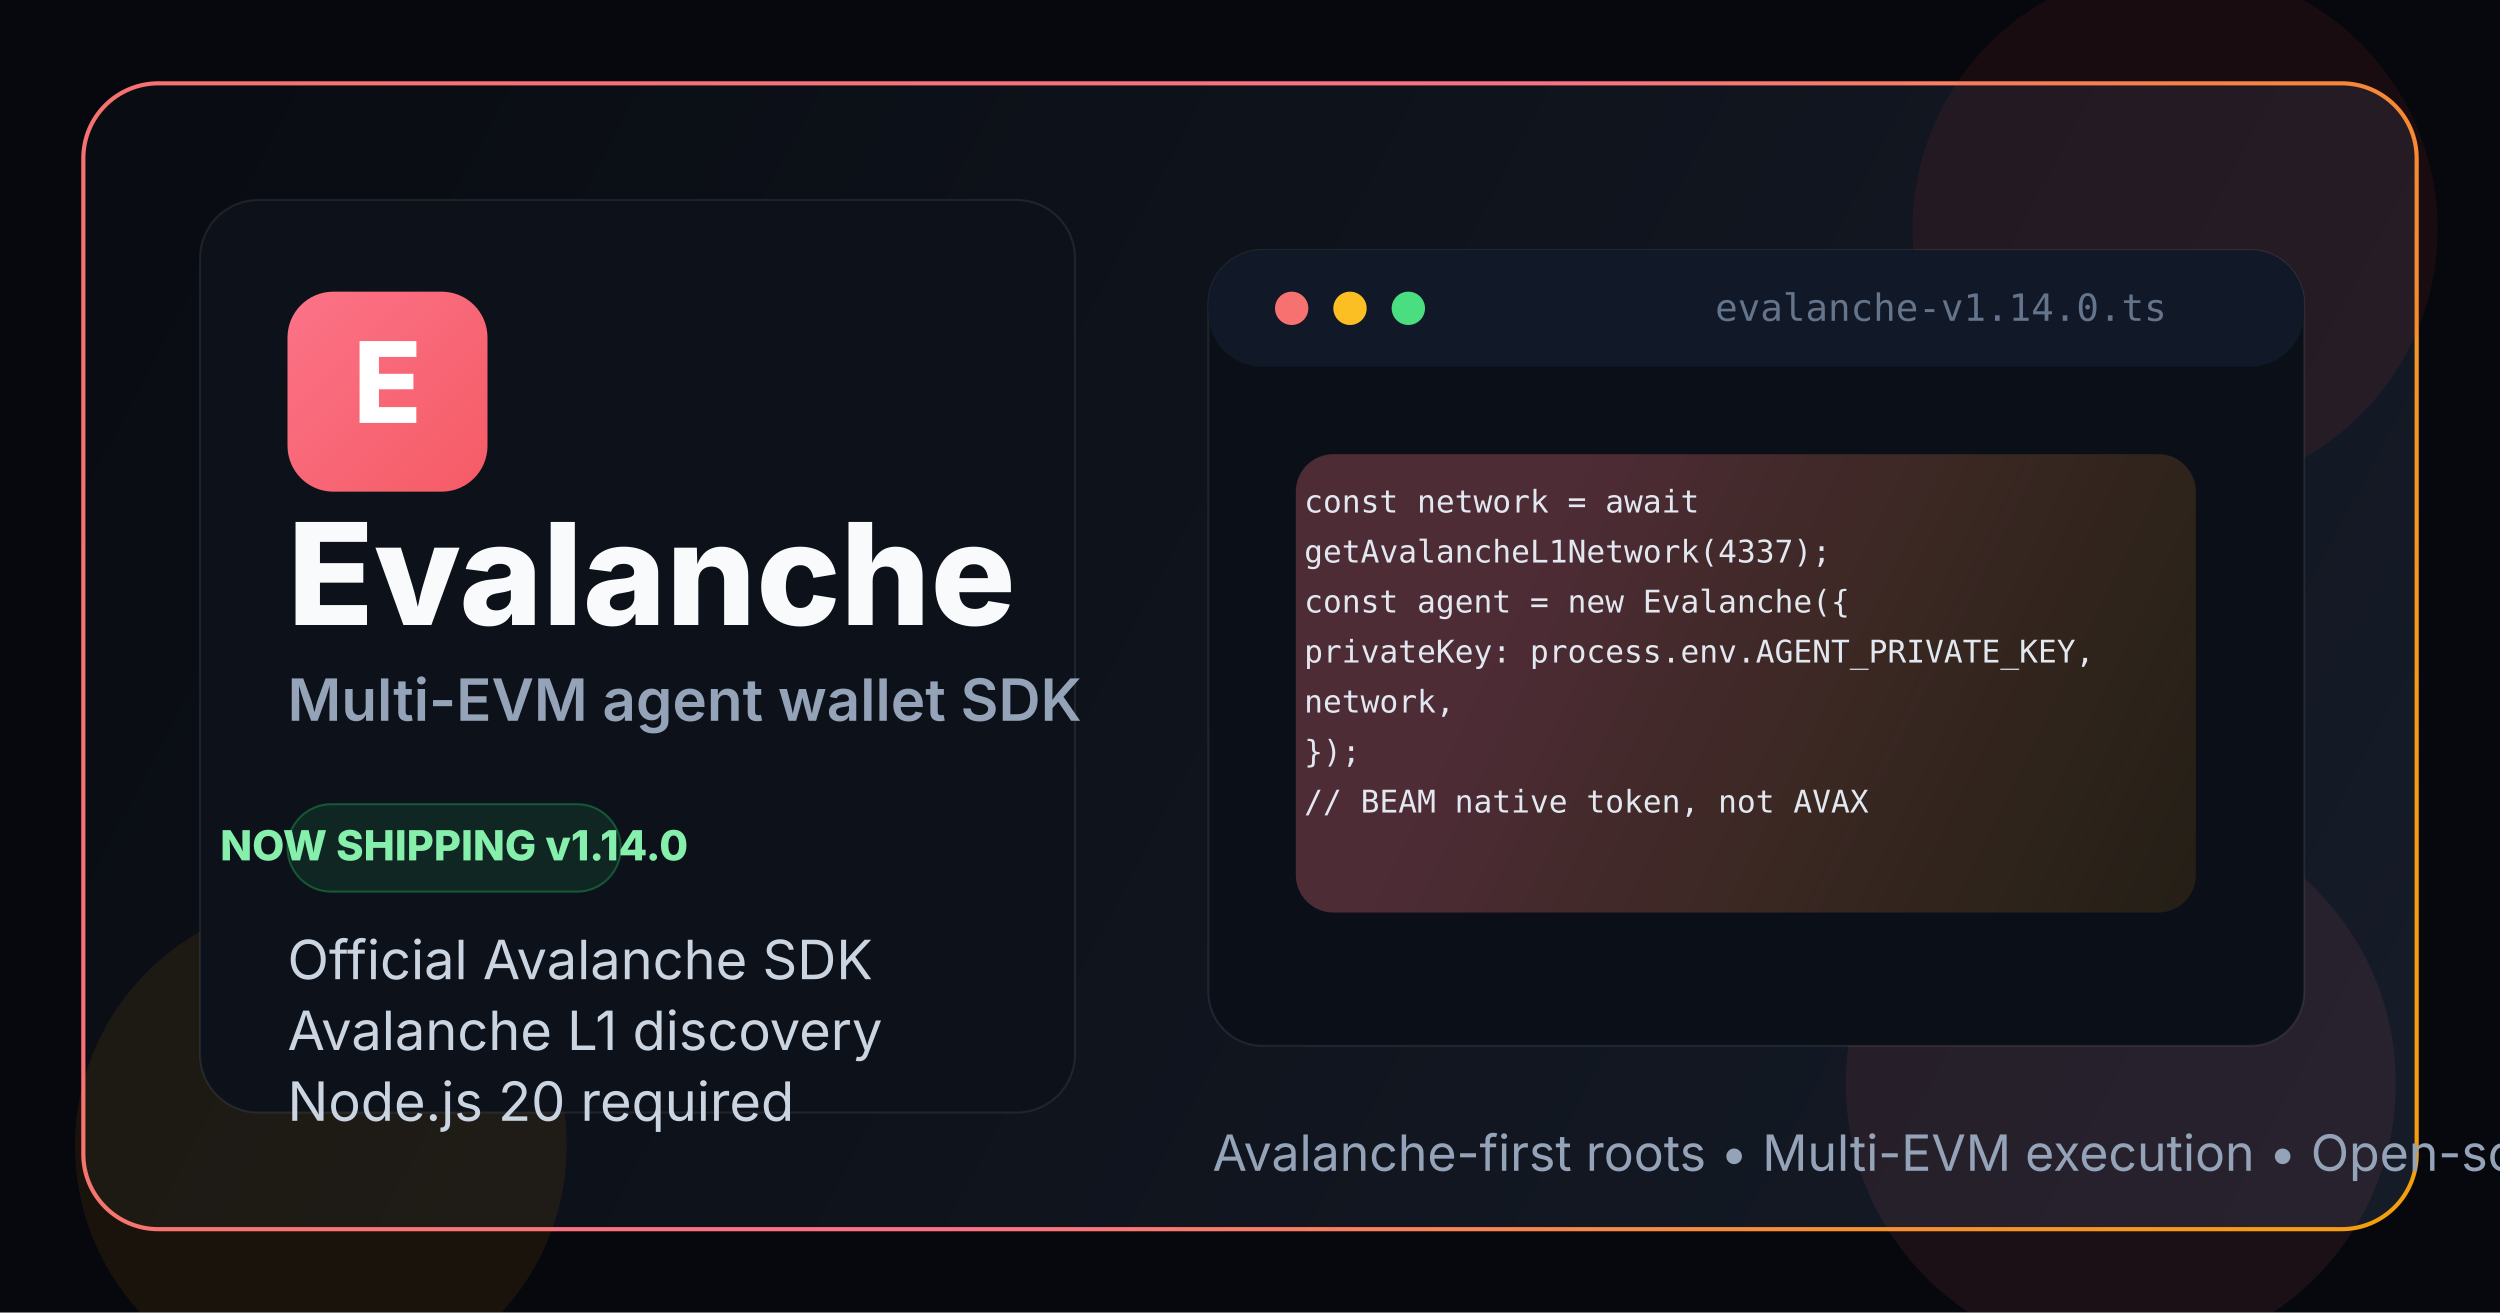
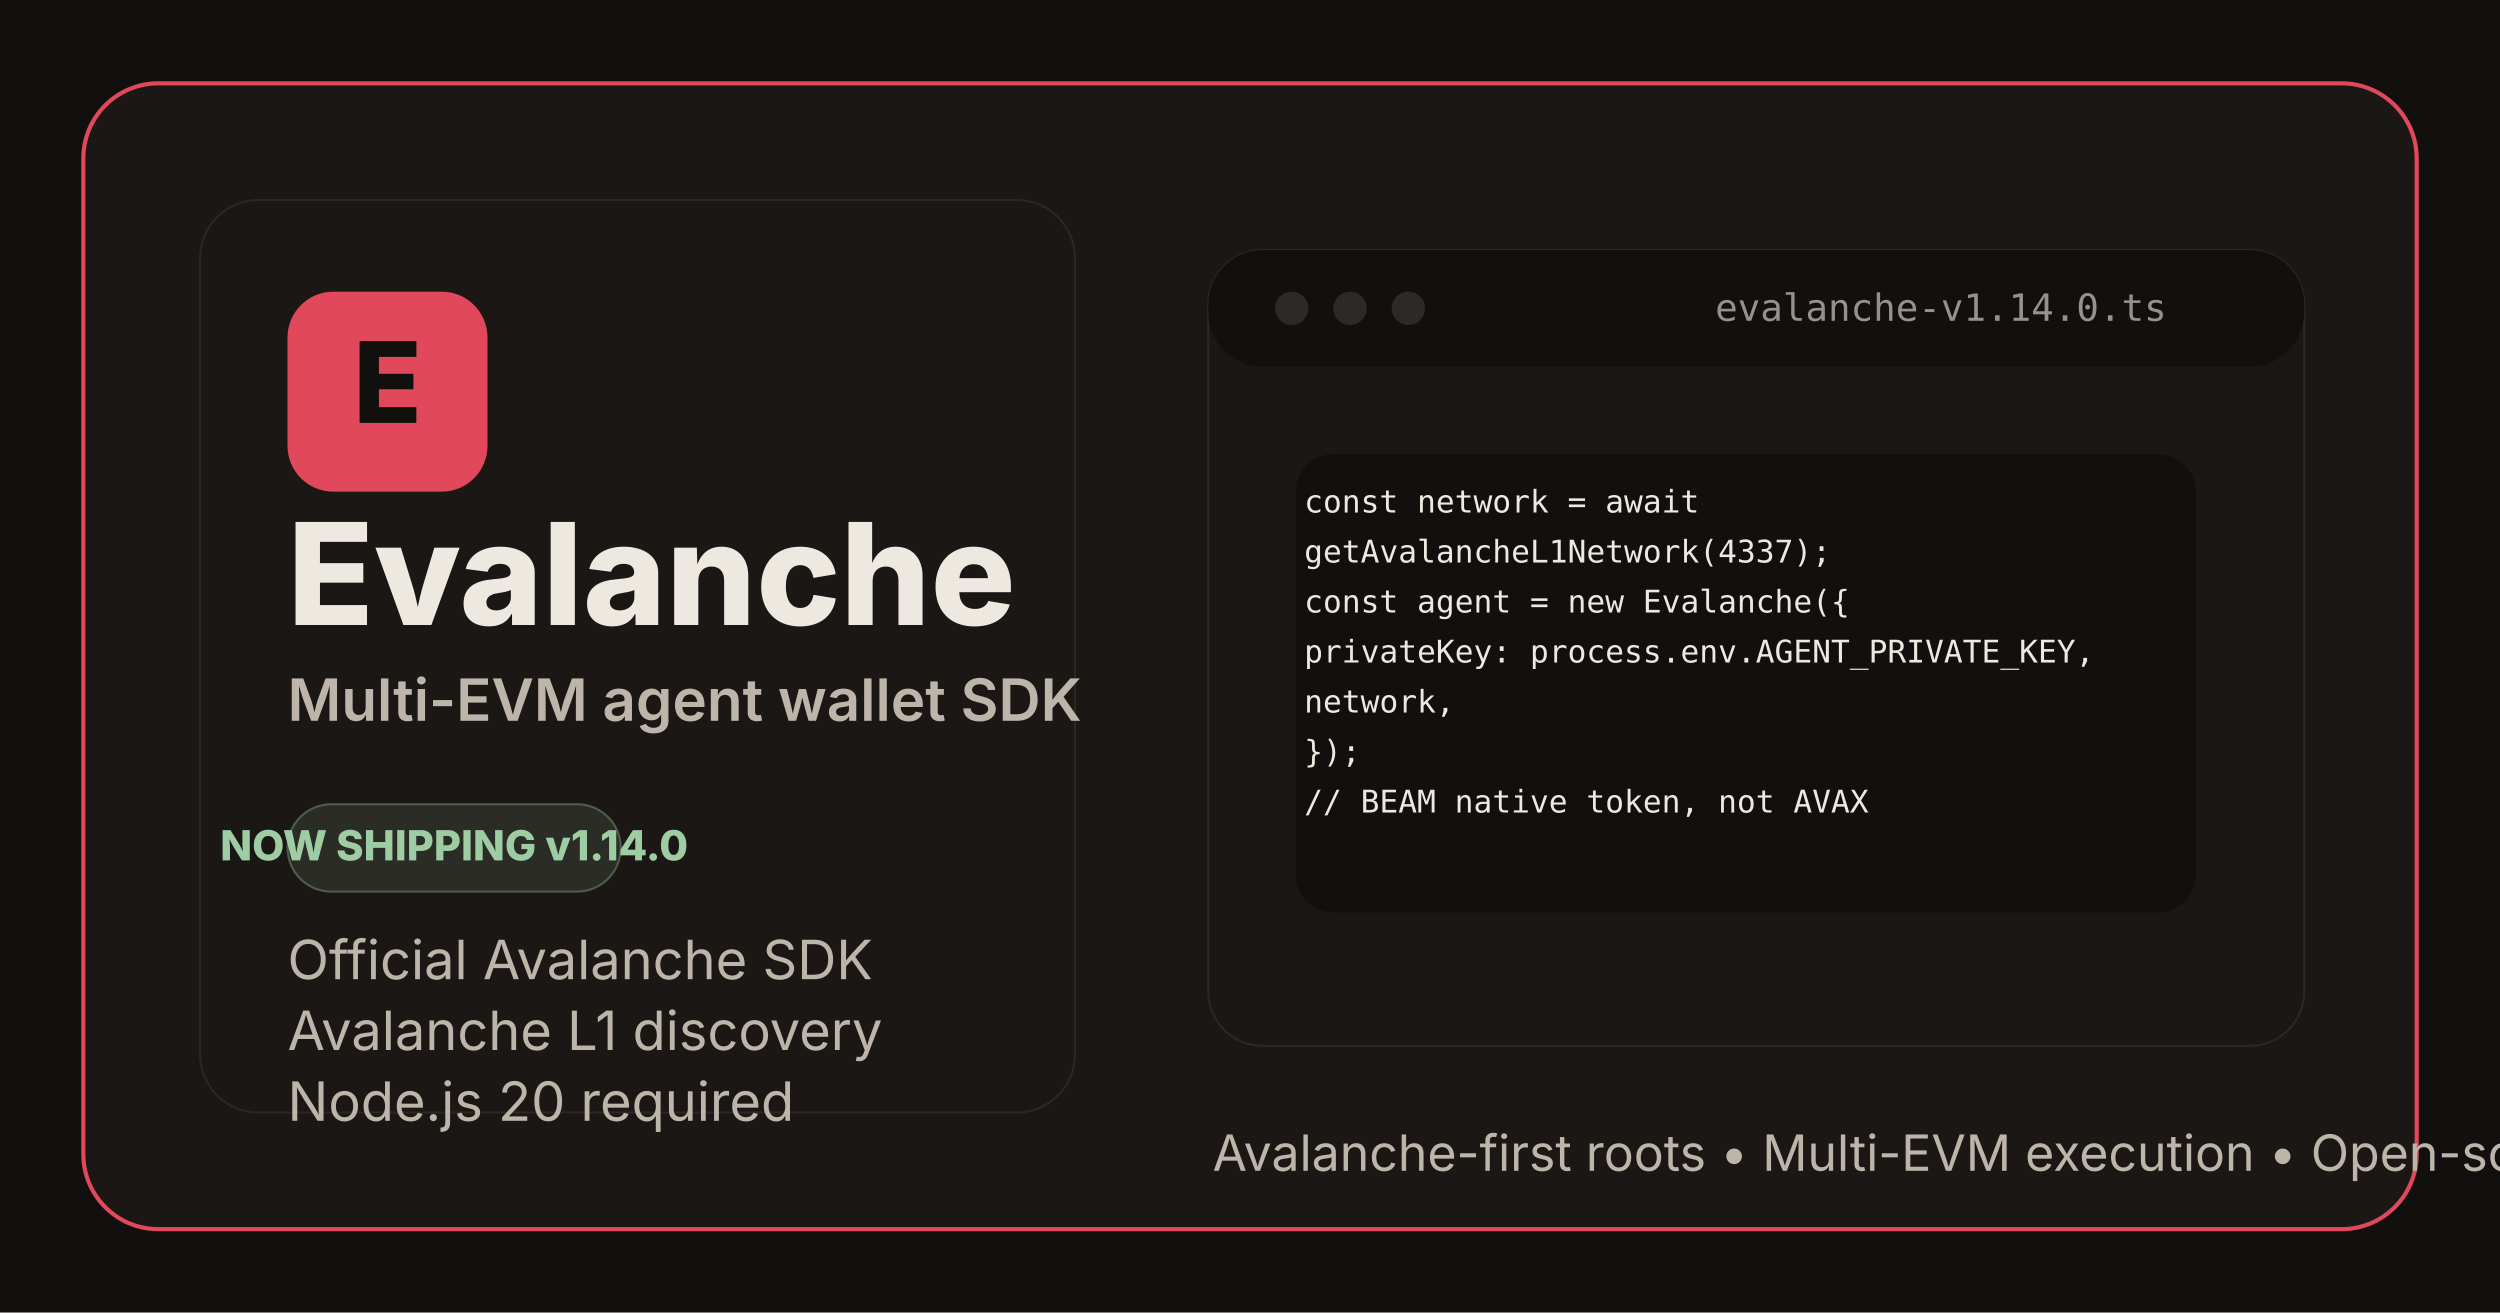
<svg xmlns="http://www.w3.org/2000/svg" width="1200" height="630" viewBox="0 0 1200 630" fill="none">
-   <defs>
-     <linearGradient id="bg" x1="88" y1="44" x2="1110" y2="586" gradientUnits="userSpaceOnUse">
-       <stop stop-color="#090C12" />
-       <stop offset="1" stop-color="#151B27" />
-     </linearGradient>
-     <linearGradient id="frame" x1="98" y1="58" x2="1092" y2="576" gradientUnits="userSpaceOnUse">
-       <stop stop-color="#F87171" />
-       <stop offset="0.5" stop-color="#FB7185" />
-       <stop offset="1" stop-color="#F59E0B" />
-     </linearGradient>
-     <linearGradient id="logoFill" x1="172" y1="120" x2="356" y2="304" gradientUnits="userSpaceOnUse">
-       <stop stop-color="#FB7185" />
-       <stop offset="1" stop-color="#EF4444" />
-     </linearGradient>
-     <linearGradient id="codeGlow" x1="708" y1="322" x2="1042" y2="486" gradientUnits="userSpaceOnUse">
-       <stop stop-color="#FB7185" stop-opacity="0.28" />
-       <stop offset="1" stop-color="#F59E0B" stop-opacity="0.1" />
-     </linearGradient>
-   </defs>
-   <rect width="1200" height="630" fill="#06080D" />
-   <rect x="40" y="40" width="1120" height="550" rx="36" fill="url(#bg)" stroke="url(#frame)" stroke-width="2" />
-   <circle cx="1044" cy="110" r="126" fill="#EF4444" fill-opacity="0.08" />
-   <circle cx="154" cy="550" r="118" fill="#F59E0B" fill-opacity="0.08" />
-   <circle cx="1018" cy="520" r="132" fill="#FB7185" fill-opacity="0.08" />
-   <rect x="96" y="96" width="420" height="438" rx="28" fill="#0C111A" stroke="rgba(255,255,255,0.08)" />
-   <rect x="138" y="140" width="96" height="96" rx="22" fill="url(#logoFill)" />
-   <text x="186" y="203" text-anchor="middle" fill="#FFFFFF" font-family="Inter, Arial, sans-serif" font-size="54" font-weight="800">E</text>
-   <text x="138" y="300" fill="#F8FAFC" font-family="Inter, Arial, sans-serif" font-size="68" font-weight="800">Evalanche</text>
-   <text x="138" y="346" fill="#94A3B8" font-family="Inter, Arial, sans-serif" font-size="28" font-weight="600">Multi-EVM agent wallet SDK</text>
-   <rect x="138" y="386" width="160" height="42" rx="21" fill="rgba(34,197,94,0.12)" stroke="rgba(34,197,94,0.35)" />
-   <text x="218" y="413" text-anchor="middle" fill="#86EFAC" font-family="Inter, Arial, sans-serif" font-size="20" font-weight="800">NOW SHIPPING v1.14.0</text>
-   <text x="138" y="470" fill="#CBD5E1" font-family="Inter, Arial, sans-serif" font-size="26">Official Avalanche SDK</text>
-   <text x="138" y="504" fill="#CBD5E1" font-family="Inter, Arial, sans-serif" font-size="26">Avalanche L1 discovery</text>
-   <text x="138" y="538" fill="#CBD5E1" font-family="Inter, Arial, sans-serif" font-size="26">Node.js 20 required</text>
-   <rect x="580" y="120" width="526" height="382" rx="26" fill="#0B1018" stroke="rgba(255,255,255,0.08)" />
-   <rect x="580" y="120" width="526" height="56" rx="26" fill="#111827" />
-   <circle cx="620" cy="148" r="8" fill="#F87171" />
-   <circle cx="648" cy="148" r="8" fill="#FBBF24" />
-   <circle cx="676" cy="148" r="8" fill="#4ADE80" />
-   <text x="1040" y="154" text-anchor="end" fill="#64748B" font-family="JetBrains Mono, monospace" font-size="18">evalanche-v1.14.0.ts</text>
-   <rect x="622" y="218" width="432" height="220" rx="18" fill="url(#codeGlow)" />
-   <text x="626" y="246" fill="#E2E8F0" font-family="JetBrains Mono, monospace" font-size="15">
+   <rect width="1200" height="630" fill="#12100e" />
+   <rect x="40" y="40" width="1120" height="550" rx="36" fill="#1a1714" stroke="#e2485c" stroke-width="2" />
+   <rect x="96" y="96" width="420" height="438" rx="28" fill="#1a1714" stroke="rgba(237,232,224,0.08)" />
+   <rect x="138" y="140" width="96" height="96" rx="22" fill="#e2485c" />
+   <text x="186" y="203" text-anchor="middle" fill="#12100e" font-family="Inter, Arial, sans-serif" font-size="54" font-weight="800">E</text>
+   <text x="138" y="300" fill="#ede8e0" font-family="Inter, Arial, sans-serif" font-size="68" font-weight="800">Evalanche</text>
+   <text x="138" y="346" fill="#bdb5aa" font-family="Inter, Arial, sans-serif" font-size="28" font-weight="600">Multi-EVM agent wallet SDK</text>
+   <rect x="138" y="386" width="160" height="42" rx="21" fill="rgba(158,204,163,0.12)" stroke="rgba(158,204,163,0.35)" />
+   <text x="218" y="413" text-anchor="middle" fill="#9ecca3" font-family="Inter, Arial, sans-serif" font-size="20" font-weight="800">NOW SHIPPING v1.14.0</text>
+   <text x="138" y="470" fill="#bdb5aa" font-family="Inter, Arial, sans-serif" font-size="26">Official Avalanche SDK</text>
+   <text x="138" y="504" fill="#bdb5aa" font-family="Inter, Arial, sans-serif" font-size="26">Avalanche L1 discovery</text>
+   <text x="138" y="538" fill="#bdb5aa" font-family="Inter, Arial, sans-serif" font-size="26">Node.js 20 required</text>
+   <rect x="580" y="120" width="526" height="382" rx="26" fill="#1a1714" stroke="rgba(237,232,224,0.08)" />
+   <rect x="580" y="120" width="526" height="56" rx="26" fill="#12100e" />
+   <circle cx="620" cy="148" r="8" fill="rgba(237,232,224,0.12)" />
+   <circle cx="648" cy="148" r="8" fill="rgba(237,232,224,0.12)" />
+   <circle cx="676" cy="148" r="8" fill="rgba(237,232,224,0.12)" />
+   <text x="1040" y="154" text-anchor="end" fill="rgba(237,232,224,0.60)" font-family="JetBrains Mono, monospace" font-size="18">evalanche-v1.14.0.ts</text>
+   <rect x="622" y="218" width="432" height="220" rx="18" fill="#12100e" />
+   <text x="626" y="246" fill="#ede8e0" font-family="JetBrains Mono, monospace" font-size="15">
    <tspan x="626" dy="0">const network = await</tspan>
    <tspan x="626" dy="24">  getAvalancheL1Network(4337);</tspan>
    <tspan x="626" dy="24">const agent = new Evalanche({</tspan>
    <tspan x="626" dy="24">  privateKey: process.env.AGENT_PRIVATE_KEY,</tspan>
    <tspan x="626" dy="24">  network,</tspan>
    <tspan x="626" dy="24">});</tspan>
    <tspan x="626" dy="24">// BEAM native token, not AVAX</tspan>
  </text>
-   <text x="582" y="562" fill="#94A3B8" font-family="Inter, Arial, sans-serif" font-size="24">Avalanche-first roots • Multi-EVM execution • Open-source infra</text>
+   <text x="582" y="562" fill="#bdb5aa" font-family="Inter, Arial, sans-serif" font-size="24">Avalanche-first roots • Multi-EVM execution • Open-source infra</text>
</svg>
